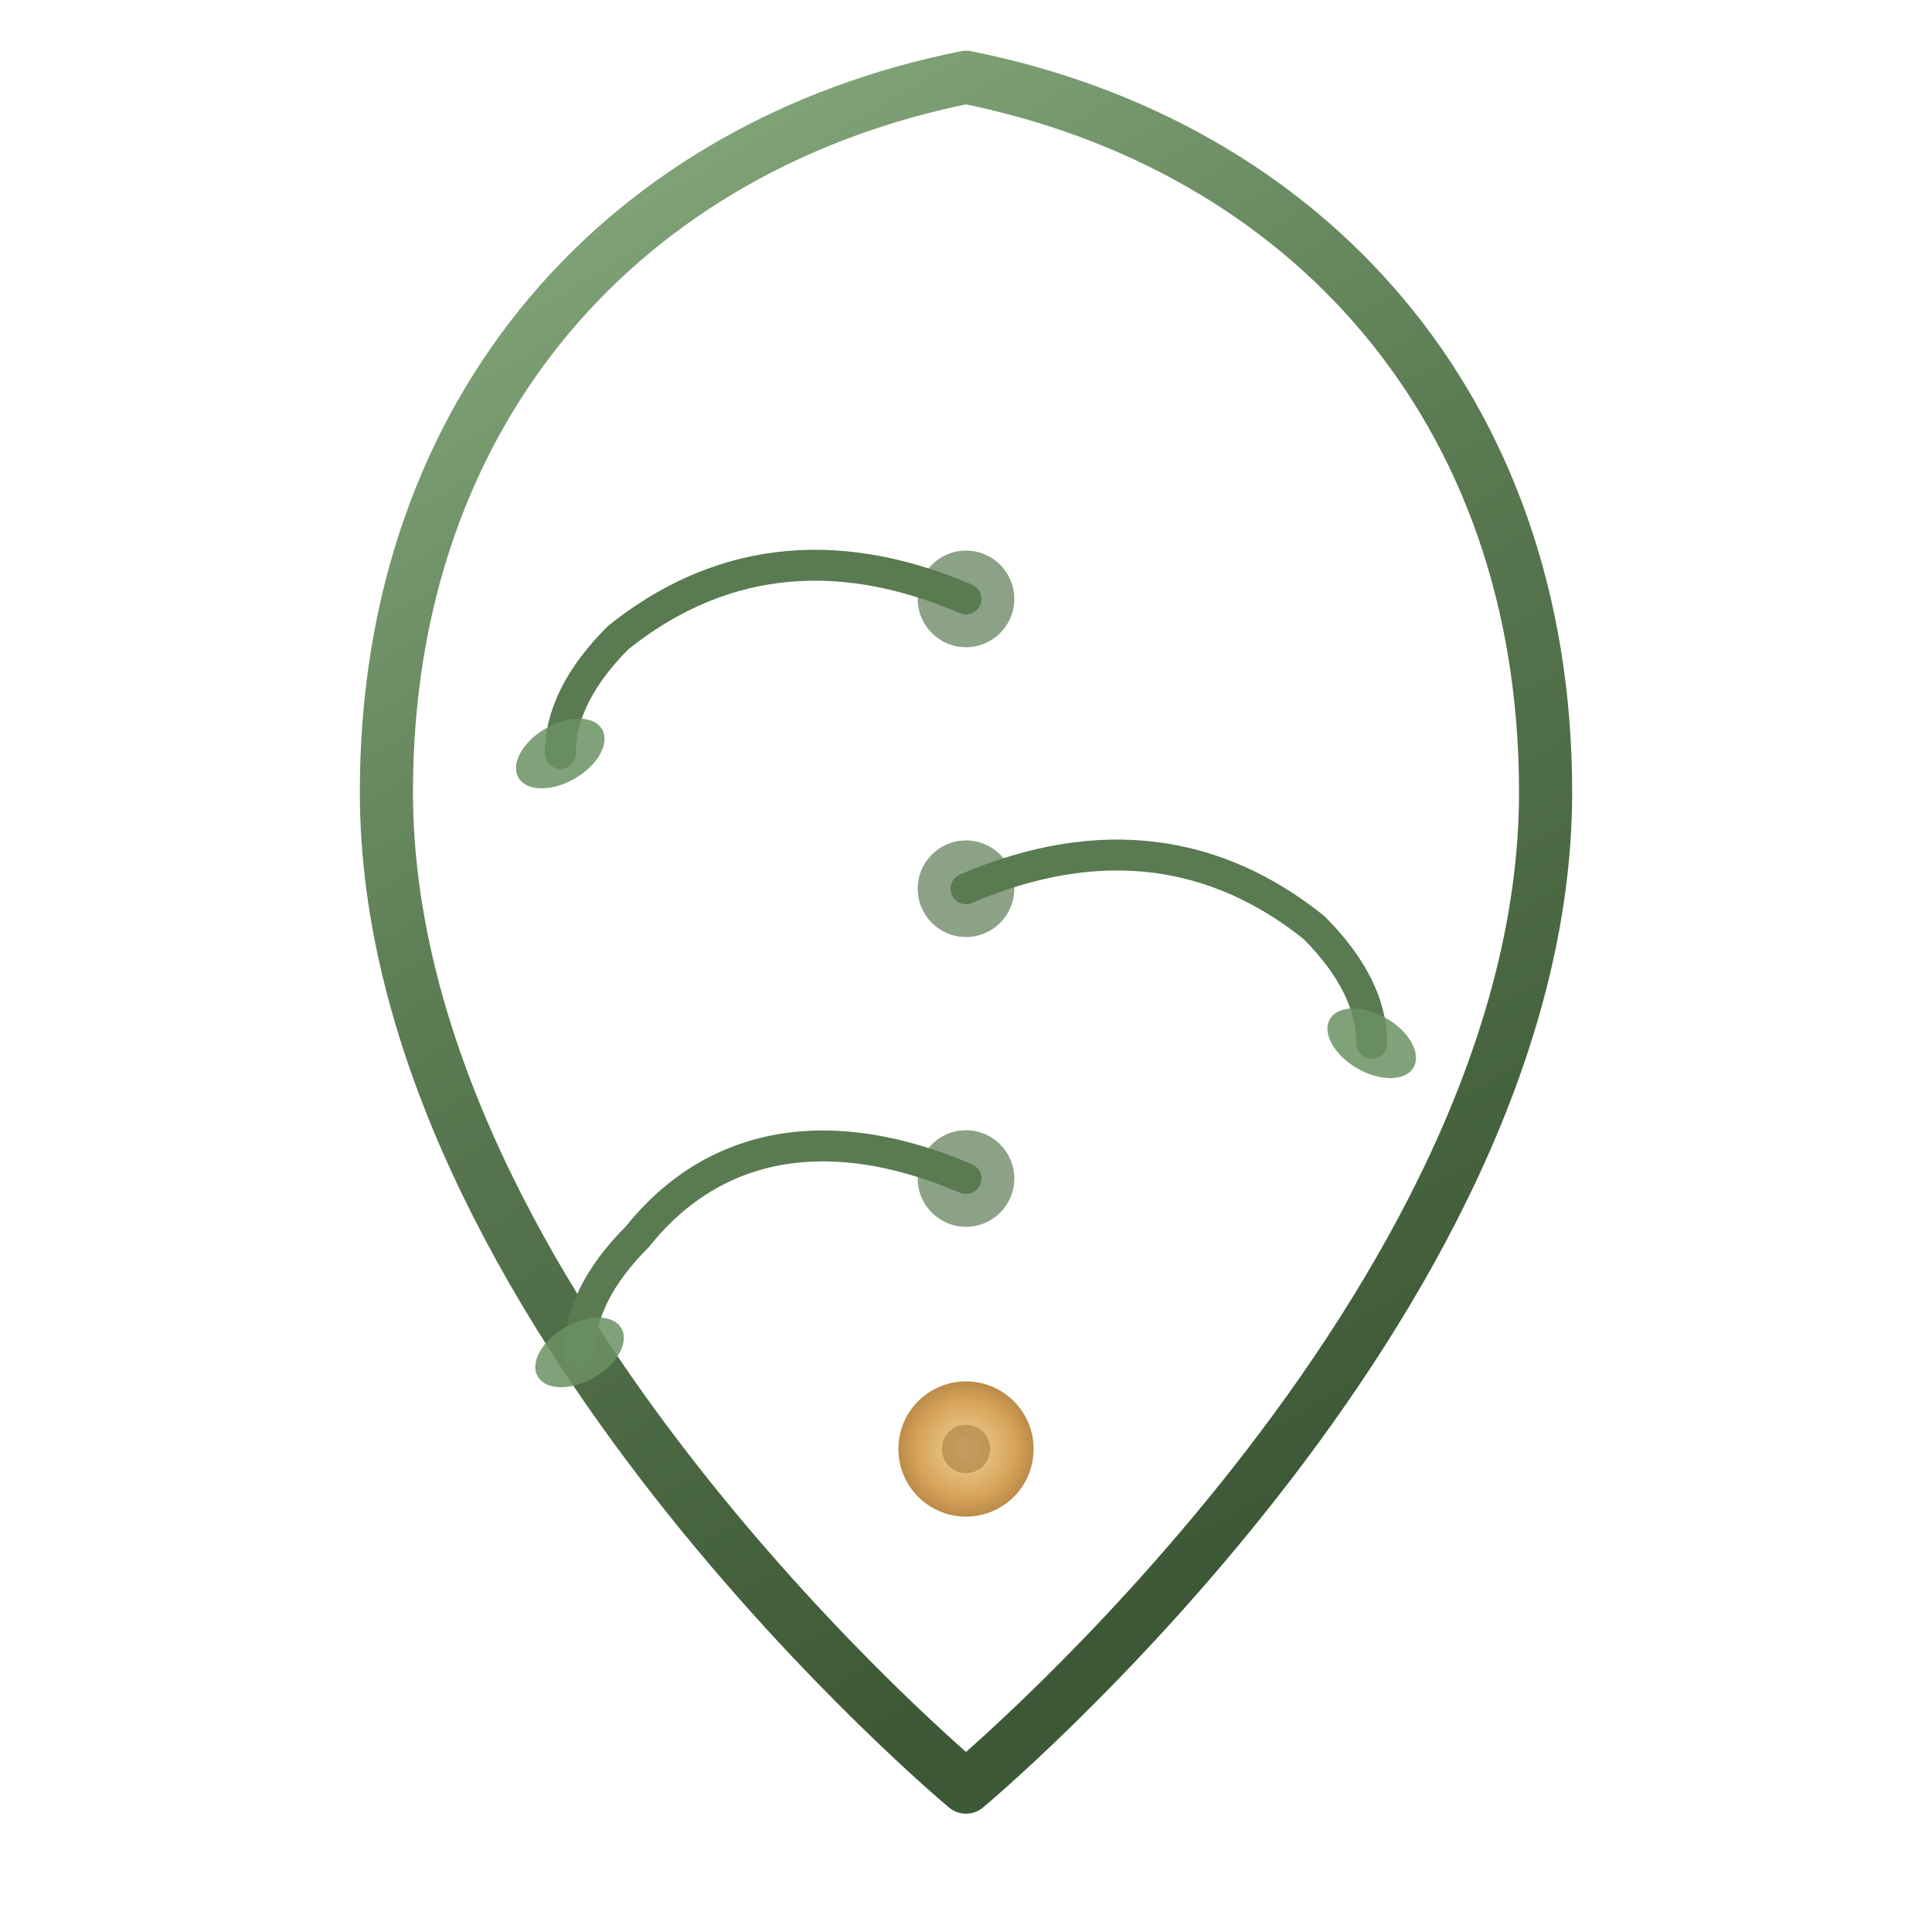
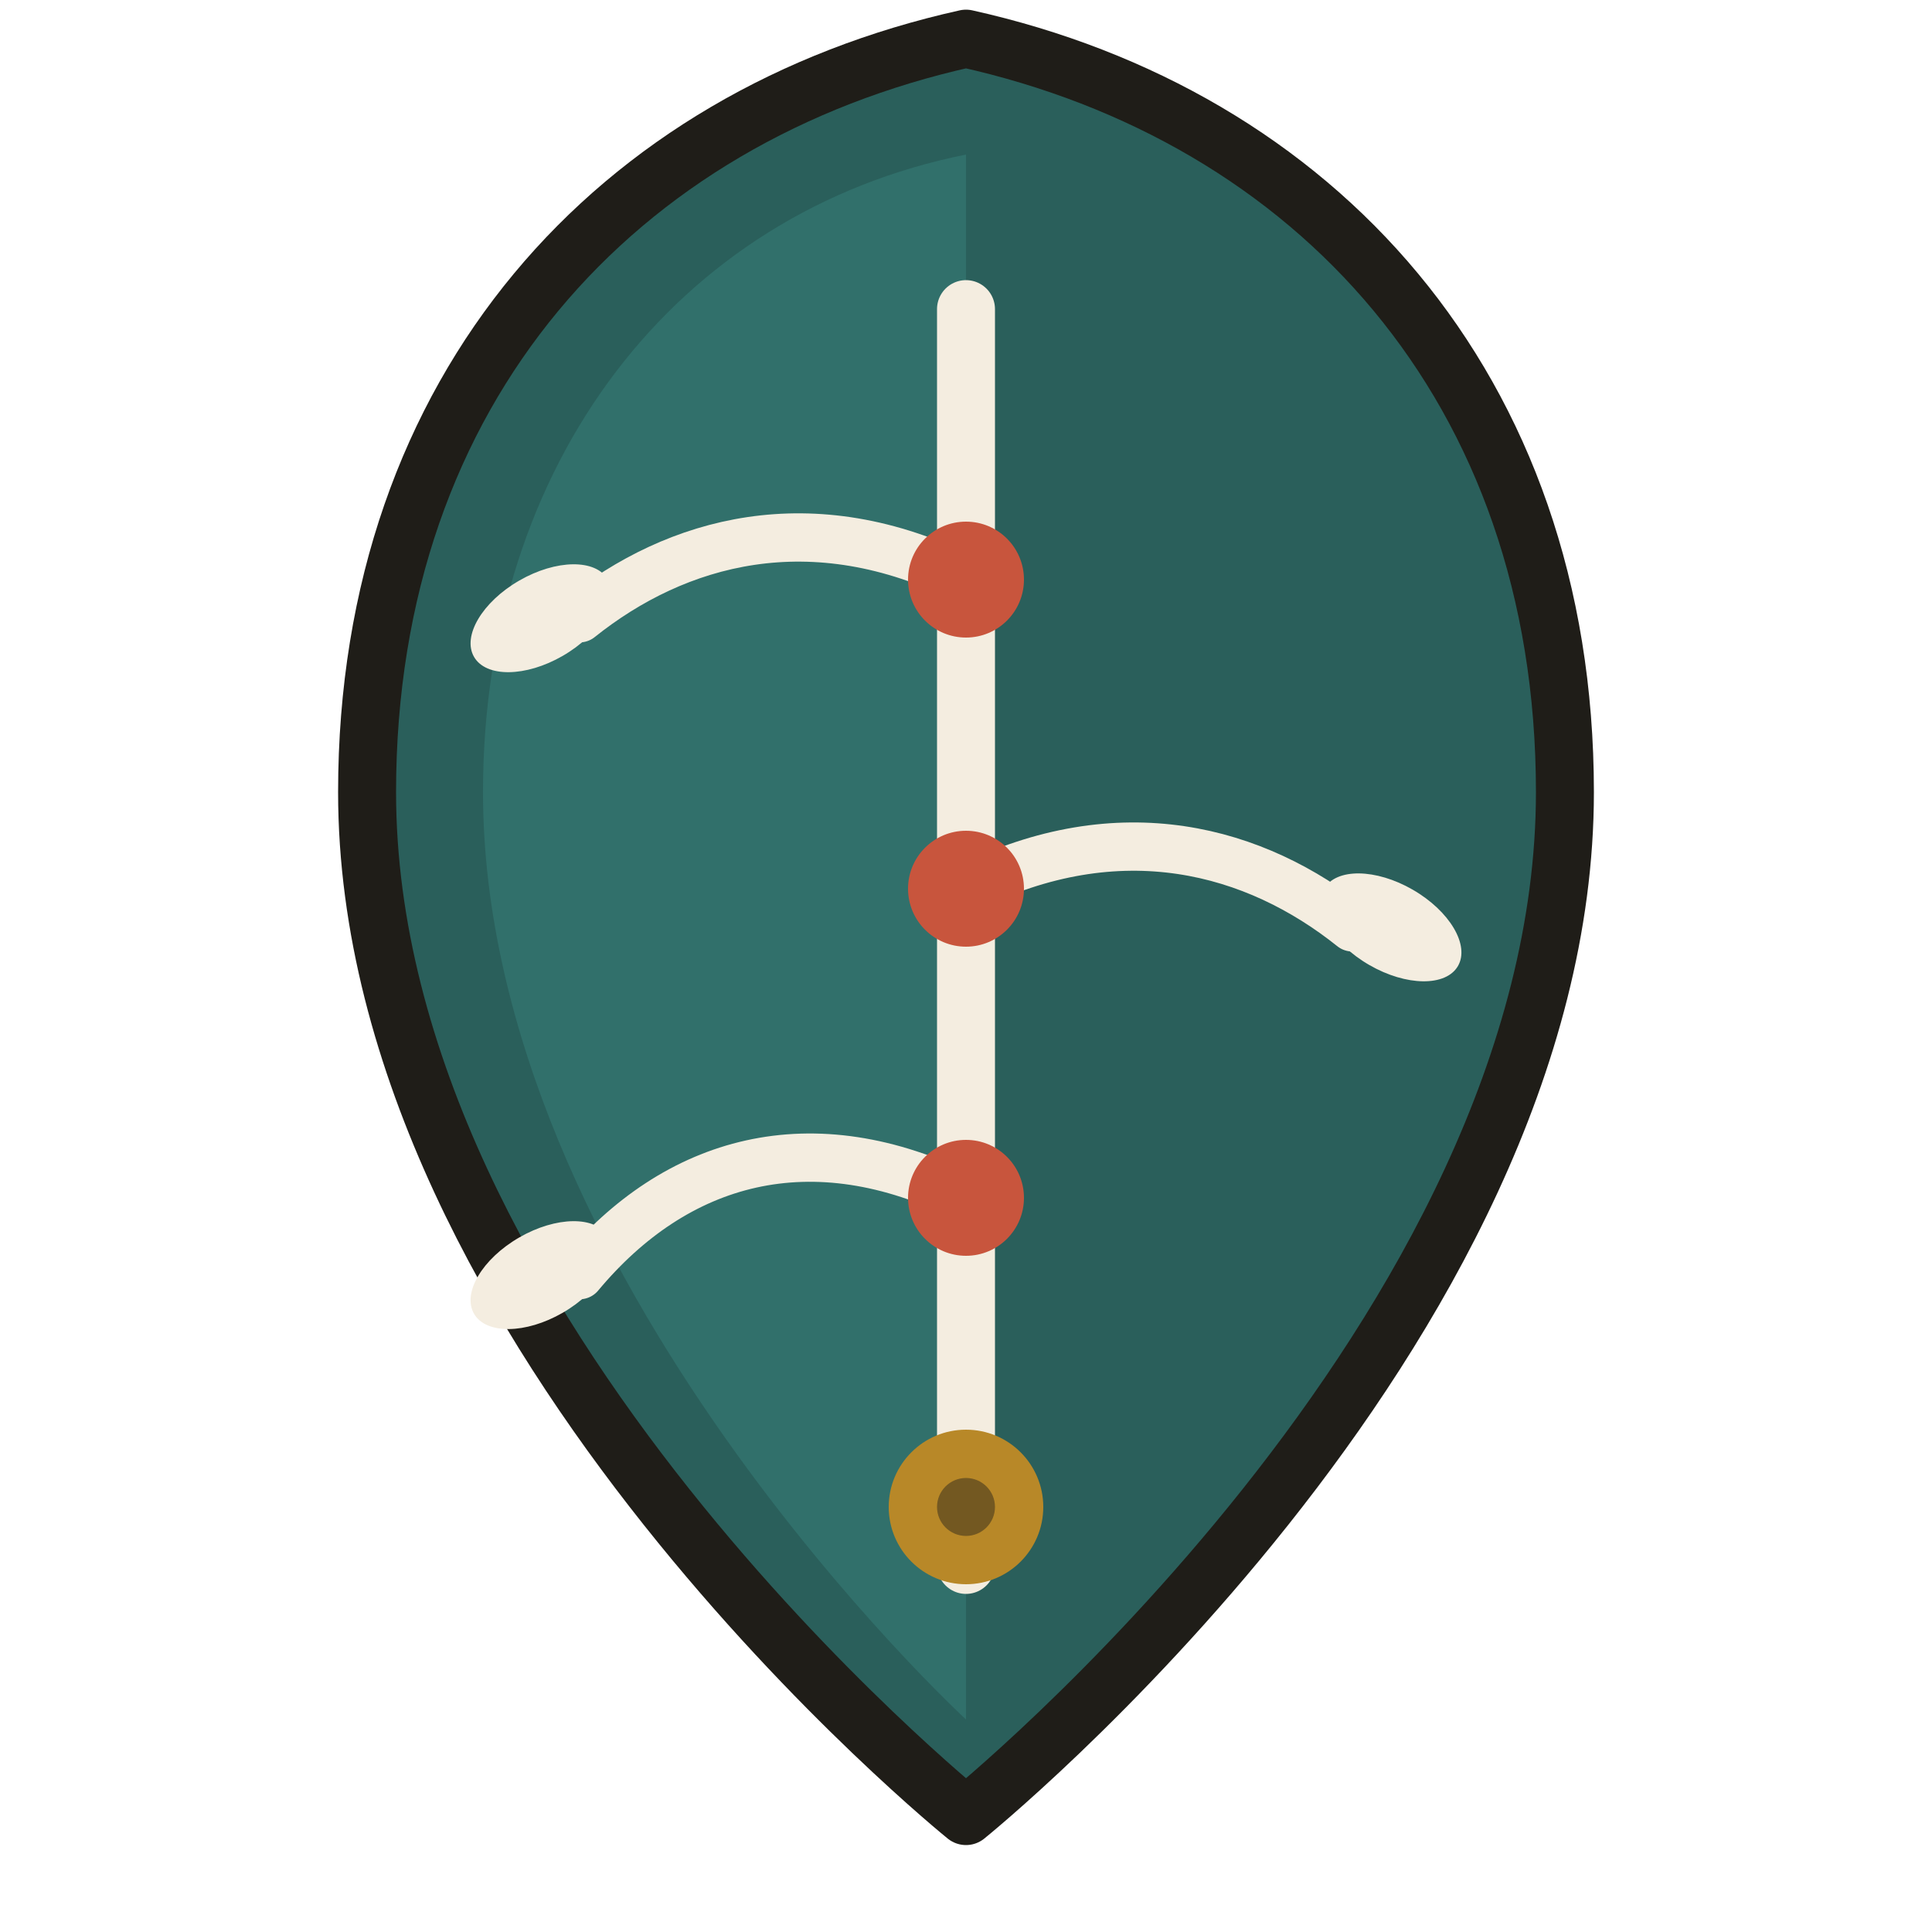
<svg xmlns="http://www.w3.org/2000/svg" viewBox="0 0 200 200" width="200" height="200" role="img" aria-label="The Vine logo">
-   <defs>
-     <linearGradient id="leaf-gradient" x1="0" y1="0" x2="0.4" y2="1">
-       <stop offset="0%" stop-color="#8caf83" />
-       <stop offset="50%" stop-color="#5a7a52" />
-       <stop offset="100%" stop-color="#3d5836" />
-     </linearGradient>
-     <linearGradient id="stem-gradient" x1="0" y1="0" x2="0" y2="1">
-       <stop offset="0%" stop-color="#6b9163" />
-       <stop offset="100%" stop-color="#4d7548" />
-     </linearGradient>
-     <radialGradient id="bloom-gradient" cx="0.5" cy="0.5" r="0.6">
-       <stop offset="0%" stop-color="#f0d49a" />
-       <stop offset="60%" stop-color="#d6a35a" />
-       <stop offset="100%" stop-color="#a87a3c" />
-     </radialGradient>
-   </defs>
-   <path d="M100 185 C100 185 40 135 40 82 C40 42 65 15 100 8 C135 15 160 42 160 82 C160 135 100 185 100 185Z" fill="none" stroke="url(#leaf-gradient)" stroke-width="5.5" stroke-linejoin="round" />
-   <line x1="100" y1="38" x2="100" y2="155" stroke="url(#stem-gradient)" stroke-width="4" stroke-linecap="round" />
-   <path d="M100 62 C86 56 74 58 64 66 C60 70 58 74 58 78" fill="none" stroke="#5a7a52" stroke-width="3.2" stroke-linecap="round" />
-   <path d="M100 92 C114 86 126 88 136 96 C140 100 142 104 142 108" fill="none" stroke="#5a7a52" stroke-width="3.2" stroke-linecap="round" />
-   <path d="M100 122 C86 116 74 118 66 128 C62 132 60 136 60 140" fill="none" stroke="#5a7a52" stroke-width="3.2" stroke-linecap="round" />
-   <ellipse cx="58" cy="78" rx="5" ry="3" fill="#6b9163" opacity="0.85" transform="rotate(-30 58 78)" />
-   <ellipse cx="142" cy="108" rx="5" ry="3" fill="#6b9163" opacity="0.85" transform="rotate(30 142 108)" />
-   <ellipse cx="60" cy="140" rx="5" ry="3" fill="#6b9163" opacity="0.85" transform="rotate(-30 60 140)" />
-   <circle cx="100" cy="62" r="5" fill="#5a7a52" opacity="0.7" />
-   <circle cx="100" cy="92" r="5" fill="#5a7a52" opacity="0.7" />
-   <circle cx="100" cy="122" r="5" fill="#5a7a52" opacity="0.7" />
-   <circle cx="100" cy="150" r="7" fill="url(#bloom-gradient)" />
-   <circle cx="100" cy="150" r="2.5" fill="#a87a3c" opacity="0.6" />
+   <path d="M100 188 C100 188 38 138 38 82 C38 40 64 12 100 4 C136 12 162 40 162 82 C162 138 100 188 100 188Z" fill="#2a5f5b" stroke="#1f1d18" stroke-width="6" stroke-linejoin="round" />
+   <path d="M100 178 C100 178 50 132 50 82 C50 48 70 22 100 16 L100 178Z" fill="#357b76" opacity="0.6" />
+   <path d="M100 32 L100 162" stroke="#f4ede0" stroke-width="6" stroke-linecap="round" />
+   <path d="M100 60 C84 52 70 56 60 64" fill="none" stroke="#f4ede0" stroke-width="5" stroke-linecap="round" />
+   <path d="M100 92 C116 84 130 88 140 96" fill="none" stroke="#f4ede0" stroke-width="5" stroke-linecap="round" />
+   <path d="M100 124 C84 116 70 120 60 132" fill="none" stroke="#f4ede0" stroke-width="5" stroke-linecap="round" />
+   <ellipse cx="56" cy="64" rx="8" ry="4.5" fill="#f4ede0" transform="rotate(-30 56 64)" />
+   <ellipse cx="144" cy="96" rx="8" ry="4.5" fill="#f4ede0" transform="rotate(30 144 96)" />
+   <ellipse cx="56" cy="132" rx="8" ry="4.5" fill="#f4ede0" transform="rotate(-30 56 132)" />
+   <circle cx="100" cy="60" r="6" fill="#c8553d" />
+   <circle cx="100" cy="92" r="6" fill="#c8553d" />
+   <circle cx="100" cy="124" r="6" fill="#c8553d" />
+   <circle cx="100" cy="156" r="8" fill="#b88828" />
+   <circle cx="100" cy="156" r="3" fill="#1f1d18" opacity="0.45" />
</svg>
